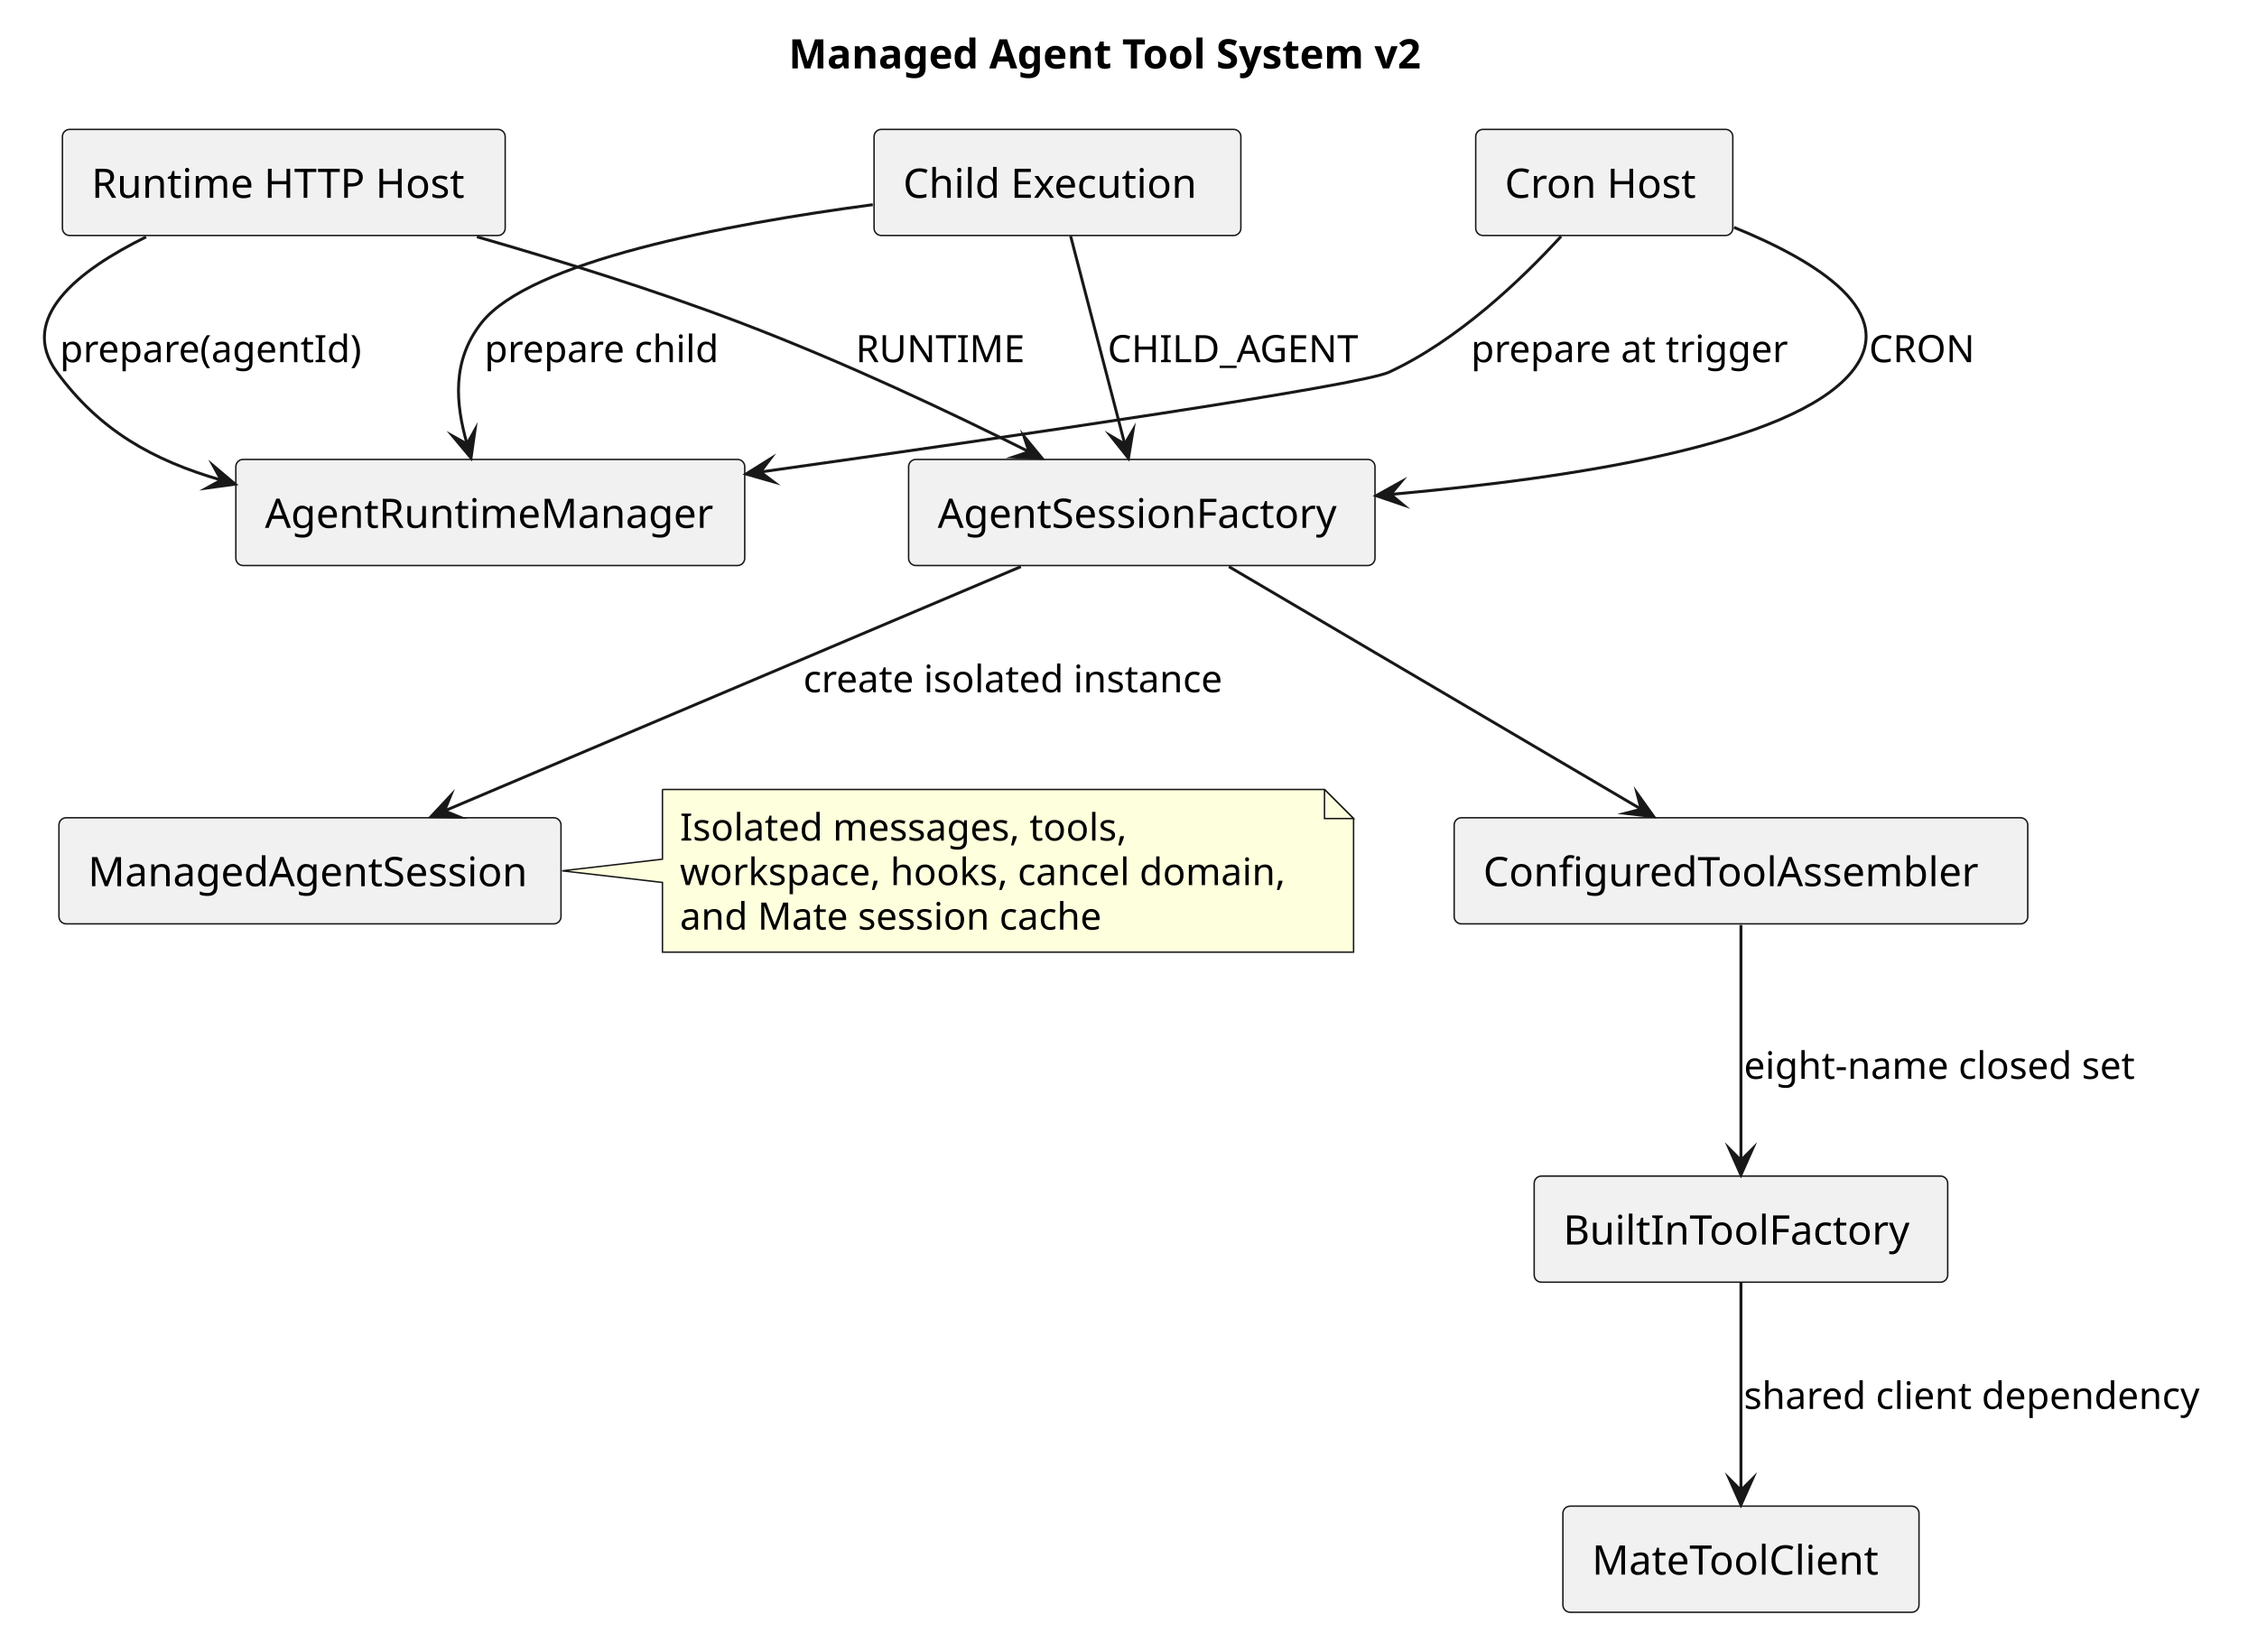
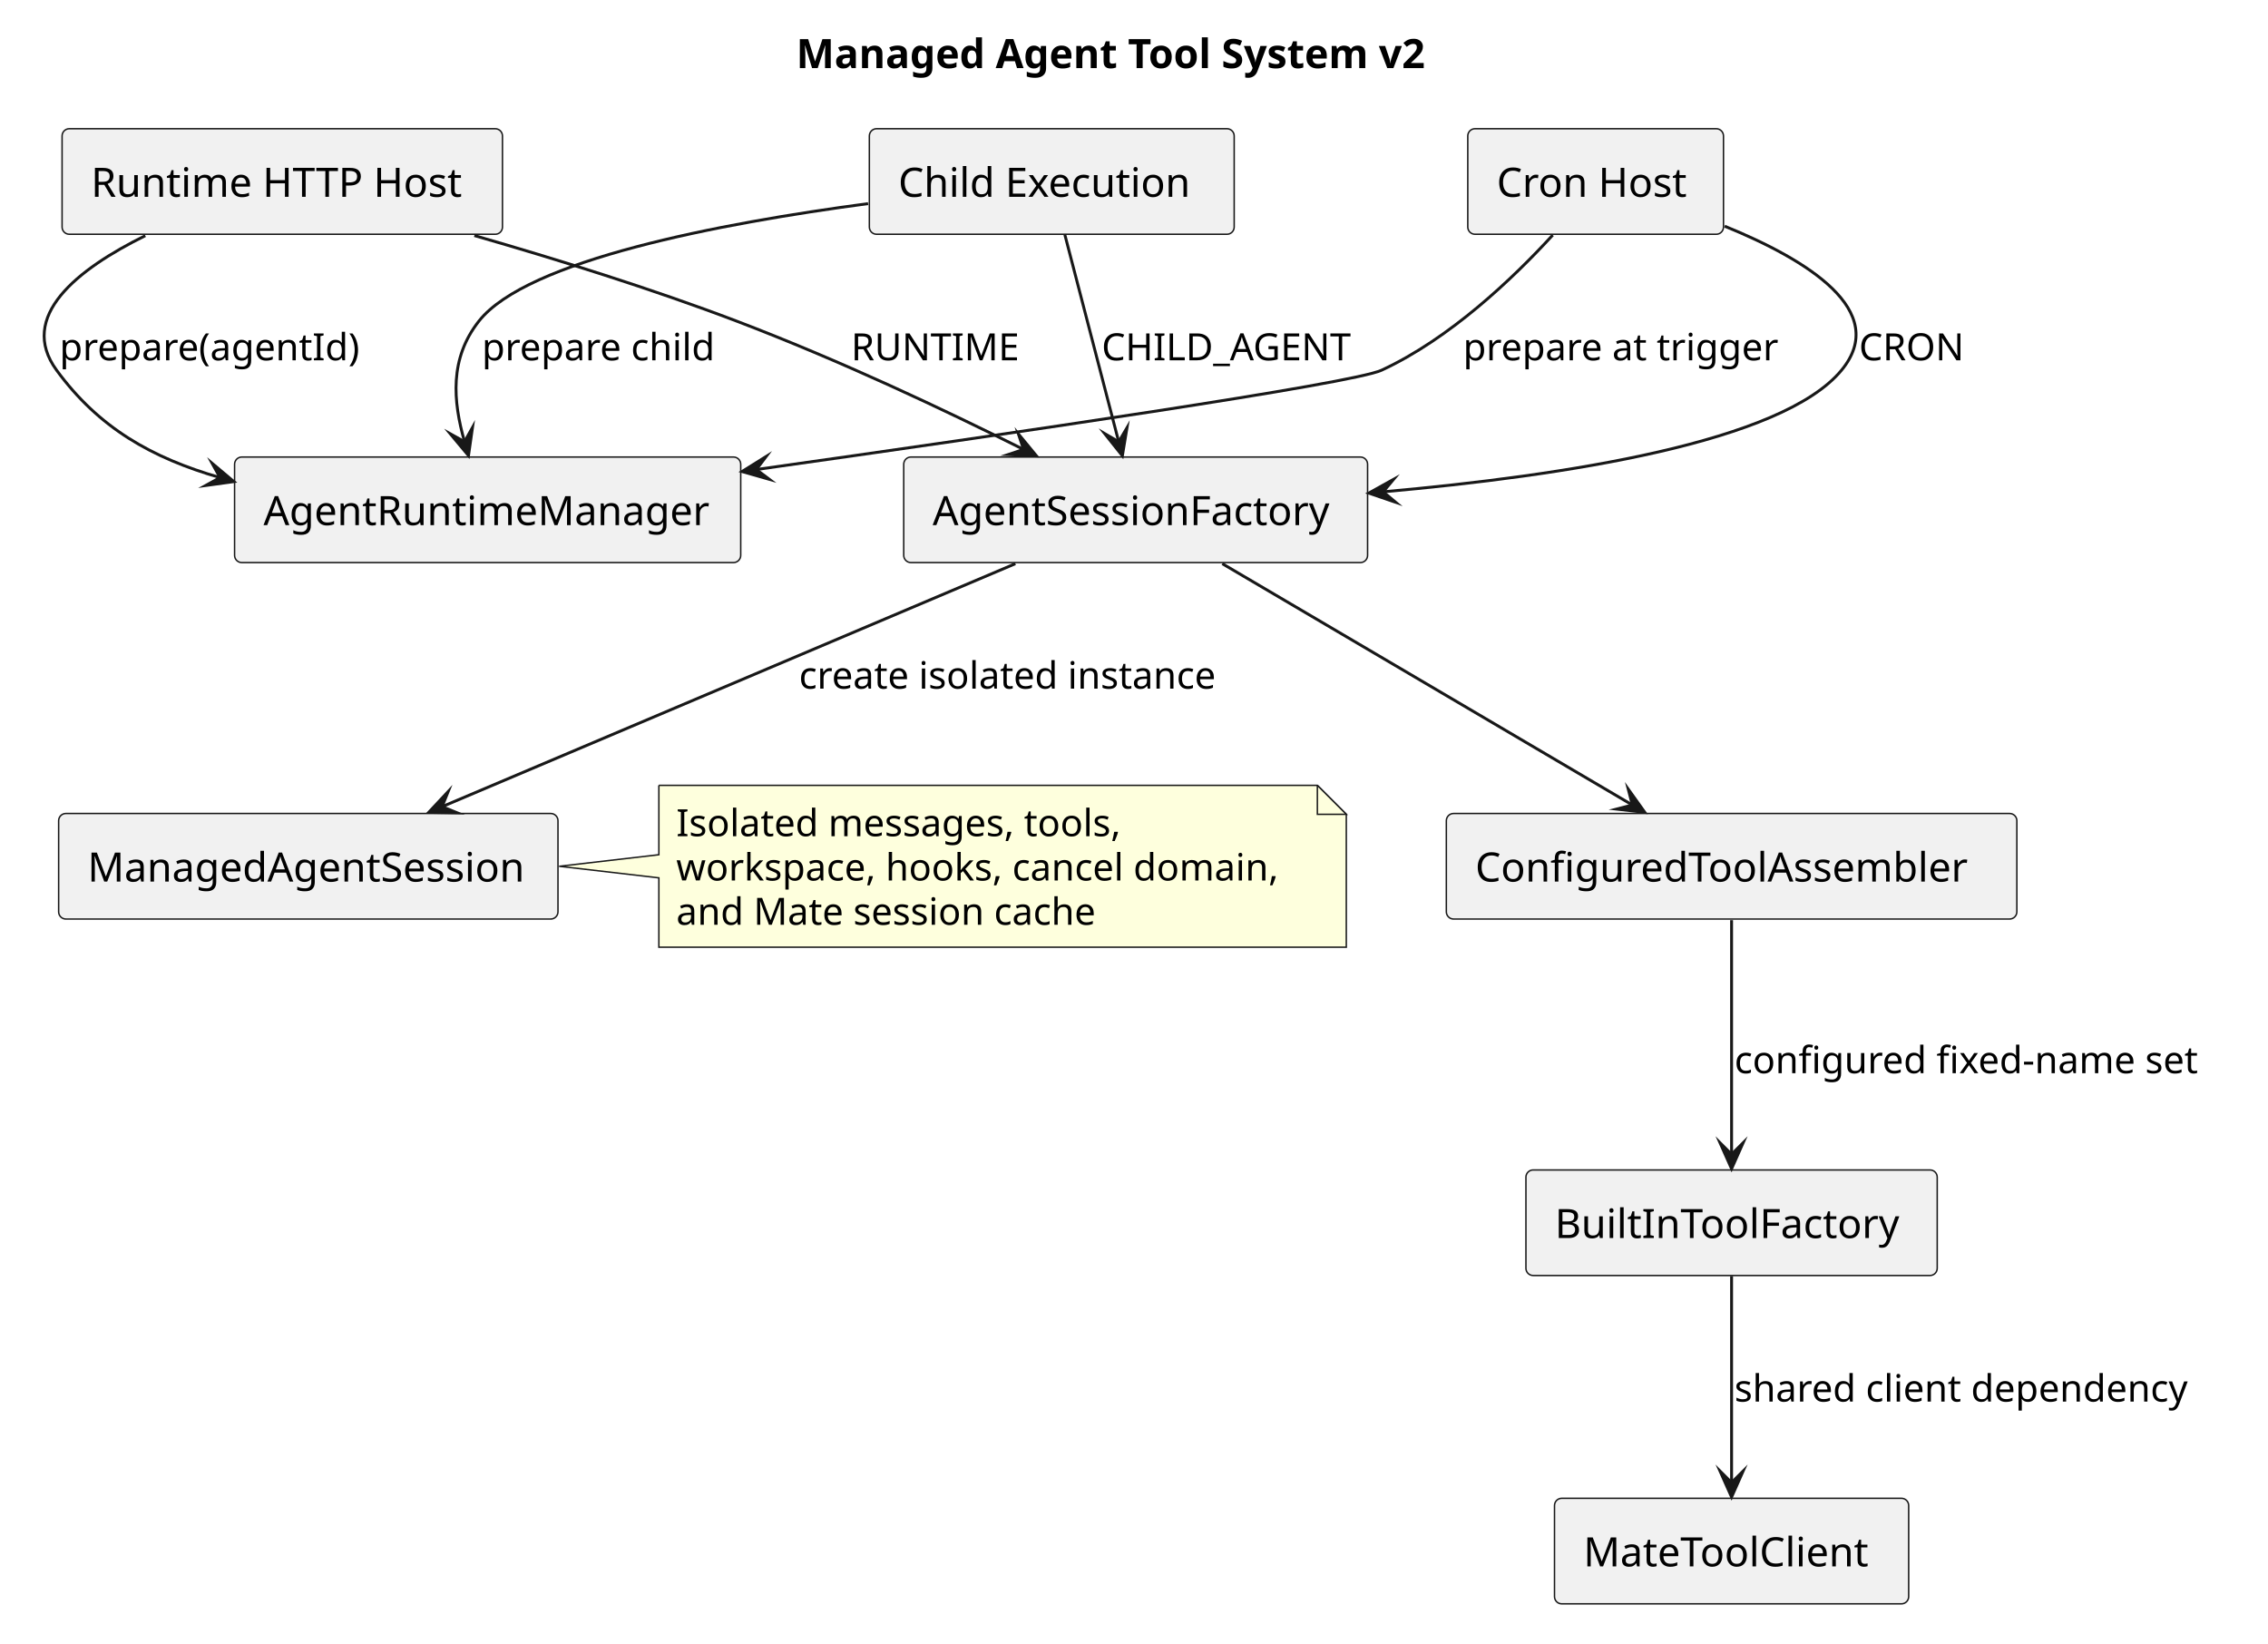
- <svg xmlns="http://www.w3.org/2000/svg" contentStyleType="text/css" data-diagram-type="DESCRIPTION" height="568px" preserveAspectRatio="none" style="width:776px;height:568px;background:#FFFFFF;" version="1.1" viewBox="0 0 776 568" width="776px" zoomAndPan="magnify">
+ <svg xmlns="http://www.w3.org/2000/svg" contentStyleType="text/css" data-diagram-type="DESCRIPTION" height="568px" preserveAspectRatio="none" style="width:784px;height:568px;background:#FFFFFF;" version="1.1" viewBox="0 0 784 568" width="784px" zoomAndPan="magnify">
  <defs />
  <g>
    <g class="title" data-source-line="10">
-       <text fill="#000000" font-family="sans-serif" font-size="14" font-weight="700" lengthAdjust="spacing" textLength="227.315" x="271.154" y="23.535">Managed Agent Tool System v2</text>
+       <text fill="#000000" font-family="sans-serif" font-size="14" font-weight="700" lengthAdjust="spacing" textLength="227.315" x="275.232" y="23.535">Managed Agent Tool System v2</text>
    </g>
    <g class="entity" data-qualified-name="Runtime" data-source-line="12" id="ent0001">
      <rect fill="#F1F1F1" height="36.488" rx="2.5" ry="2.5" style="stroke:#181818;stroke-width:0.5;" width="152.234" x="21.46" y="44.488" />
      <text fill="#000000" font-family="sans-serif" font-size="14" lengthAdjust="spacing" textLength="132.234" x="31.46" y="68.023">Runtime HTTP Host</text>
    </g>
    <g class="entity" data-qualified-name="Cron" data-source-line="13" id="ent0002">
      <rect fill="#F1F1F1" height="36.488" rx="2.5" ry="2.5" style="stroke:#181818;stroke-width:0.5;" width="88.394" x="507.38" y="44.488" />
      <text fill="#000000" font-family="sans-serif" font-size="14" lengthAdjust="spacing" textLength="68.394" x="517.38" y="68.023">Cron Host</text>
    </g>
    <g class="entity" data-qualified-name="Child" data-source-line="14" id="ent0003">
      <rect fill="#F1F1F1" height="36.488" rx="2.5" ry="2.5" style="stroke:#181818;stroke-width:0.5;" width="126.114" x="300.52" y="44.488" />
      <text fill="#000000" font-family="sans-serif" font-size="14" lengthAdjust="spacing" textLength="106.114" x="310.52" y="68.023">Child Execution</text>
    </g>
    <g class="entity" data-qualified-name="Factory" data-source-line="15" id="ent0004">
      <rect fill="#F1F1F1" height="36.488" rx="2.5" ry="2.5" style="stroke:#181818;stroke-width:0.5;" width="160.349" x="312.4" y="157.968" />
      <text fill="#000000" font-family="sans-serif" font-size="14" lengthAdjust="spacing" textLength="140.349" x="322.4" y="181.503">AgentSessionFactory</text>
    </g>
    <g class="entity" data-qualified-name="Session" data-source-line="16" id="ent0005">
      <rect fill="#F1F1F1" height="36.488" rx="2.5" ry="2.5" style="stroke:#181818;stroke-width:0.5;" width="172.612" x="20.27" y="281.178" />
      <text fill="#000000" font-family="sans-serif" font-size="14" lengthAdjust="spacing" textLength="152.612" x="30.27" y="304.713">ManagedAgentSession</text>
    </g>
    <g class="entity" data-qualified-name="Assembler" data-source-line="17" id="ent0006">
      <rect fill="#F1F1F1" height="36.488" rx="2.5" ry="2.5" style="stroke:#181818;stroke-width:0.5;" width="197.215" x="499.97" y="281.178" />
      <text fill="#000000" font-family="sans-serif" font-size="14" lengthAdjust="spacing" textLength="177.215" x="509.97" y="304.713">ConfiguredToolAssembler</text>
    </g>
    <g class="entity" data-qualified-name="ToolFactory" data-source-line="18" id="ent0007">
      <rect fill="#F1F1F1" height="36.488" rx="2.5" ry="2.5" style="stroke:#181818;stroke-width:0.5;" width="142.179" x="527.48" y="404.388" />
      <text fill="#000000" font-family="sans-serif" font-size="14" lengthAdjust="spacing" textLength="122.179" x="537.48" y="427.923">BuiltInToolFactory</text>
    </g>
    <g class="entity" data-qualified-name="RuntimeManager" data-source-line="19" id="ent0008">
      <rect fill="#F1F1F1" height="36.488" rx="2.5" ry="2.5" style="stroke:#181818;stroke-width:0.5;" width="174.964" x="81.09" y="157.968" />
      <text fill="#000000" font-family="sans-serif" font-size="14" lengthAdjust="spacing" textLength="154.964" x="91.09" y="181.503">AgentRuntimeManager</text>
    </g>
    <g class="entity" data-qualified-name="Mate" data-source-line="20" id="ent0009">
      <rect fill="#F1F1F1" height="36.488" rx="2.5" ry="2.5" style="stroke:#181818;stroke-width:0.5;" width="122.43" x="537.36" y="517.878" />
      <text fill="#000000" font-family="sans-serif" font-size="14" lengthAdjust="spacing" textLength="102.43" x="547.36" y="541.413">MateToolClient</text>
    </g>
    <g class="entity" data-qualified-name="GMN20" data-source-line="33" id="ent0021">
      <path d="M227.76,271.458 L227.76,295.428 L193.29,299.428 L227.76,303.428 L227.76,327.39 A0,0 0 0 0 227.76,327.39 L465.387,327.39 A0,0 0 0 0 465.387,327.39 L465.387,281.458 L455.387,271.458 L227.76,271.458 A0,0 0 0 0 227.76,271.458" fill="#FEFFDD" style="stroke:#181818;stroke-width:0.5;" />
      <path d="M455.387,271.458 L455.387,281.458 L465.387,281.458 L455.387,271.458" fill="#FEFFDD" style="stroke:#181818;stroke-width:0.5;" />
      <text fill="#000000" font-family="sans-serif" font-size="13" lengthAdjust="spacing" textLength="159.041" x="233.76" y="289.027">Isolated messages, tools,</text>
      <text fill="#000000" font-family="sans-serif" font-size="13" lengthAdjust="spacing" textLength="216.626" x="233.76" y="304.337">workspace, hooks, cancel domain,</text>
      <text fill="#000000" font-family="sans-serif" font-size="13" lengthAdjust="spacing" textLength="148.992" x="233.76" y="319.648">and Mate session cache</text>
    </g>
    <g class="link" data-entity-1="ent0001" data-entity-2="ent0008" data-link-type="dependency" data-source-line="22" id="lnk10">
      <path d="M50.23,81.458 C26.74,93.038 6,109.428 19.57,127.968 C34.16,147.898 52.397,158.239 76.047,165.079" fill="none" id="Runtime-to-RuntimeManager" style="stroke:#181818;stroke-width:1;" />
      <polygon fill="#181818" points="80.85,166.468,73.316,160.125,76.047,165.079,71.093,167.81,80.85,166.468" style="stroke:#181818;stroke-width:1;stroke-linejoin:miter;stroke-miterlimit:10;" />
      <text fill="#000000" font-family="sans-serif" font-size="13" lengthAdjust="spacing" textLength="104.508" x="20.57" y="124.537">prepare(agentId)</text>
    </g>
    <g class="link" data-entity-1="ent0002" data-entity-2="ent0008" data-link-type="dependency" data-source-line="23" id="lnk11">
      <path d="M536.75,81.248 C523.01,96.228 501.2,117.038 477.57,127.968 C467.51,132.628 349.211,149.91 261.451,162.29" fill="none" id="Cron-to-RuntimeManager" style="stroke:#181818;stroke-width:1;" />
      <polygon fill="#181818" points="256.5,162.988,265.971,165.692,261.451,162.29,264.853,157.77,256.5,162.988" style="stroke:#181818;stroke-width:1;stroke-linejoin:miter;stroke-miterlimit:10;" />
      <text fill="#000000" font-family="sans-serif" font-size="13" lengthAdjust="spacing" textLength="111.649" x="505.75" y="124.537">prepare at trigger</text>
    </g>
    <g class="link" data-entity-1="ent0003" data-entity-2="ent0008" data-link-type="dependency" data-source-line="24" id="lnk12">
      <path d="M300.08,70.378 C248.68,77.228 182.19,89.928 165.57,110.968 C155.33,123.938 156.572,138.579 160.582,152.679" fill="none" id="Child-to-RuntimeManager" style="stroke:#181818;stroke-width:1;" />
      <polygon fill="#181818" points="161.95,157.488,163.335,147.737,160.582,152.679,155.641,149.926,161.95,157.488" style="stroke:#181818;stroke-width:1;stroke-linejoin:miter;stroke-miterlimit:10;" />
      <text fill="#000000" font-family="sans-serif" font-size="13" lengthAdjust="spacing" textLength="83.205" x="166.57" y="124.537">prepare child</text>
    </g>
    <g class="link" data-entity-1="ent0001" data-entity-2="ent0004" data-link-type="dependency" data-source-line="25" id="lnk13">
      <path d="M163.97,81.418 C192.21,89.538 225.31,99.828 254.57,110.968 C290.75,124.758 326.248,141.563 353.817,155.343" fill="none" id="Runtime-to-Factory" style="stroke:#181818;stroke-width:1;" />
      <polygon fill="#181818" points="358.29,157.578,352.028,149.977,353.817,155.343,348.451,157.132,358.29,157.578" style="stroke:#181818;stroke-width:1;stroke-linejoin:miter;stroke-miterlimit:10;" />
      <text fill="#000000" font-family="sans-serif" font-size="13" lengthAdjust="spacing" textLength="57.04" x="294.2" y="124.537">RUNTIME</text>
    </g>
    <g class="link" data-entity-1="ent0002" data-entity-2="ent0004" data-link-type="dependency" data-source-line="26" id="lnk14">
      <path d="M596.18,78.178 C624.71,89.788 653.46,107.498 636.57,127.968 C616.01,152.888 541,164.384 478.13,169.994" fill="none" id="Cron-to-Factory" style="stroke:#181818;stroke-width:1;" />
      <polygon fill="#181818" points="473.15,170.438,482.47,173.623,478.13,169.994,481.759,165.654,473.15,170.438" style="stroke:#181818;stroke-width:1;stroke-linejoin:miter;stroke-miterlimit:10;" />
      <text fill="#000000" font-family="sans-serif" font-size="13" lengthAdjust="spacing" textLength="36.918" x="642.6" y="124.537">CRON</text>
    </g>
    <g class="link" data-entity-1="ent0003" data-entity-2="ent0004" data-link-type="dependency" data-source-line="27" id="lnk15">
      <path d="M368.1,81.148 C373.52,101.968 381.27,131.78 386.72,152.71" fill="none" id="Child-to-Factory" style="stroke:#181818;stroke-width:1;" />
      <polygon fill="#181818" points="387.98,157.548,389.583,147.831,386.72,152.71,381.841,149.847,387.98,157.548" style="stroke:#181818;stroke-width:1;stroke-linejoin:miter;stroke-miterlimit:10;" />
      <text fill="#000000" font-family="sans-serif" font-size="13" lengthAdjust="spacing" textLength="88.696" x="380.81" y="124.537">CHILD_AGENT</text>
    </g>
    <g class="link" data-entity-1="ent0004" data-entity-2="ent0005" data-link-type="dependency" data-source-line="28" id="lnk16">
      <path d="M350.99,194.838 C296.76,217.818 207.064,255.837 152.814,278.827" fill="none" id="Factory-to-Session" style="stroke:#181818;stroke-width:1;" />
      <polygon fill="#181818" points="148.21,280.778,158.057,280.95,152.814,278.827,154.936,273.584,148.21,280.778" style="stroke:#181818;stroke-width:1;stroke-linejoin:miter;stroke-miterlimit:10;" />
      <text fill="#000000" font-family="sans-serif" font-size="13" lengthAdjust="spacing" textLength="148.789" x="276.19" y="238.027">create isolated instance</text>
    </g>
    <g class="link" data-entity-1="ent0004" data-entity-2="ent0006" data-link-type="dependency" data-source-line="29" id="lnk17">
      <path d="M422.53,194.838 C461.58,217.818 525.201,255.253 564.271,278.243" fill="none" id="Factory-to-Assembler" style="stroke:#181818;stroke-width:1;" />
      <polygon fill="#181818" points="568.58,280.778,562.852,272.767,564.271,278.243,558.795,279.661,568.58,280.778" style="stroke:#181818;stroke-width:1;stroke-linejoin:miter;stroke-miterlimit:10;" />
    </g>
    <g class="link" data-entity-1="ent0006" data-entity-2="ent0007" data-link-type="dependency" data-source-line="30" id="lnk18">
      <path d="M598.57,318.048 C598.57,341.028 598.57,375.998 598.57,398.988" fill="none" id="Assembler-to-ToolFactory" style="stroke:#181818;stroke-width:1;" />
      <polygon fill="#181818" points="598.57,403.988,602.57,394.988,598.57,398.988,594.57,394.988,598.57,403.988" style="stroke:#181818;stroke-width:1;stroke-linejoin:miter;stroke-miterlimit:10;" />
-       <text fill="#000000" font-family="sans-serif" font-size="13" lengthAdjust="spacing" textLength="141.597" x="599.57" y="370.957">eight-name closed set</text>
+       <text fill="#000000" font-family="sans-serif" font-size="13" lengthAdjust="spacing" textLength="169.209" x="599.57" y="370.957">configured fixed-name set</text>
    </g>
    <g class="link" data-entity-1="ent0007" data-entity-2="ent0009" data-link-type="dependency" data-source-line="31" id="lnk19">
      <path d="M598.57,441.058 C598.57,461.878 598.57,491.528 598.57,512.458" fill="none" id="ToolFactory-to-Mate" style="stroke:#181818;stroke-width:1;" />
      <polygon fill="#181818" points="598.57,517.458,602.57,508.458,598.57,512.458,594.57,508.458,598.57,517.458" style="stroke:#181818;stroke-width:1;stroke-linejoin:miter;stroke-miterlimit:10;" />
      <text fill="#000000" font-family="sans-serif" font-size="13" lengthAdjust="spacing" textLength="161.053" x="599.57" y="484.447">shared client dependency</text>
    </g>
  </g>
</svg>
